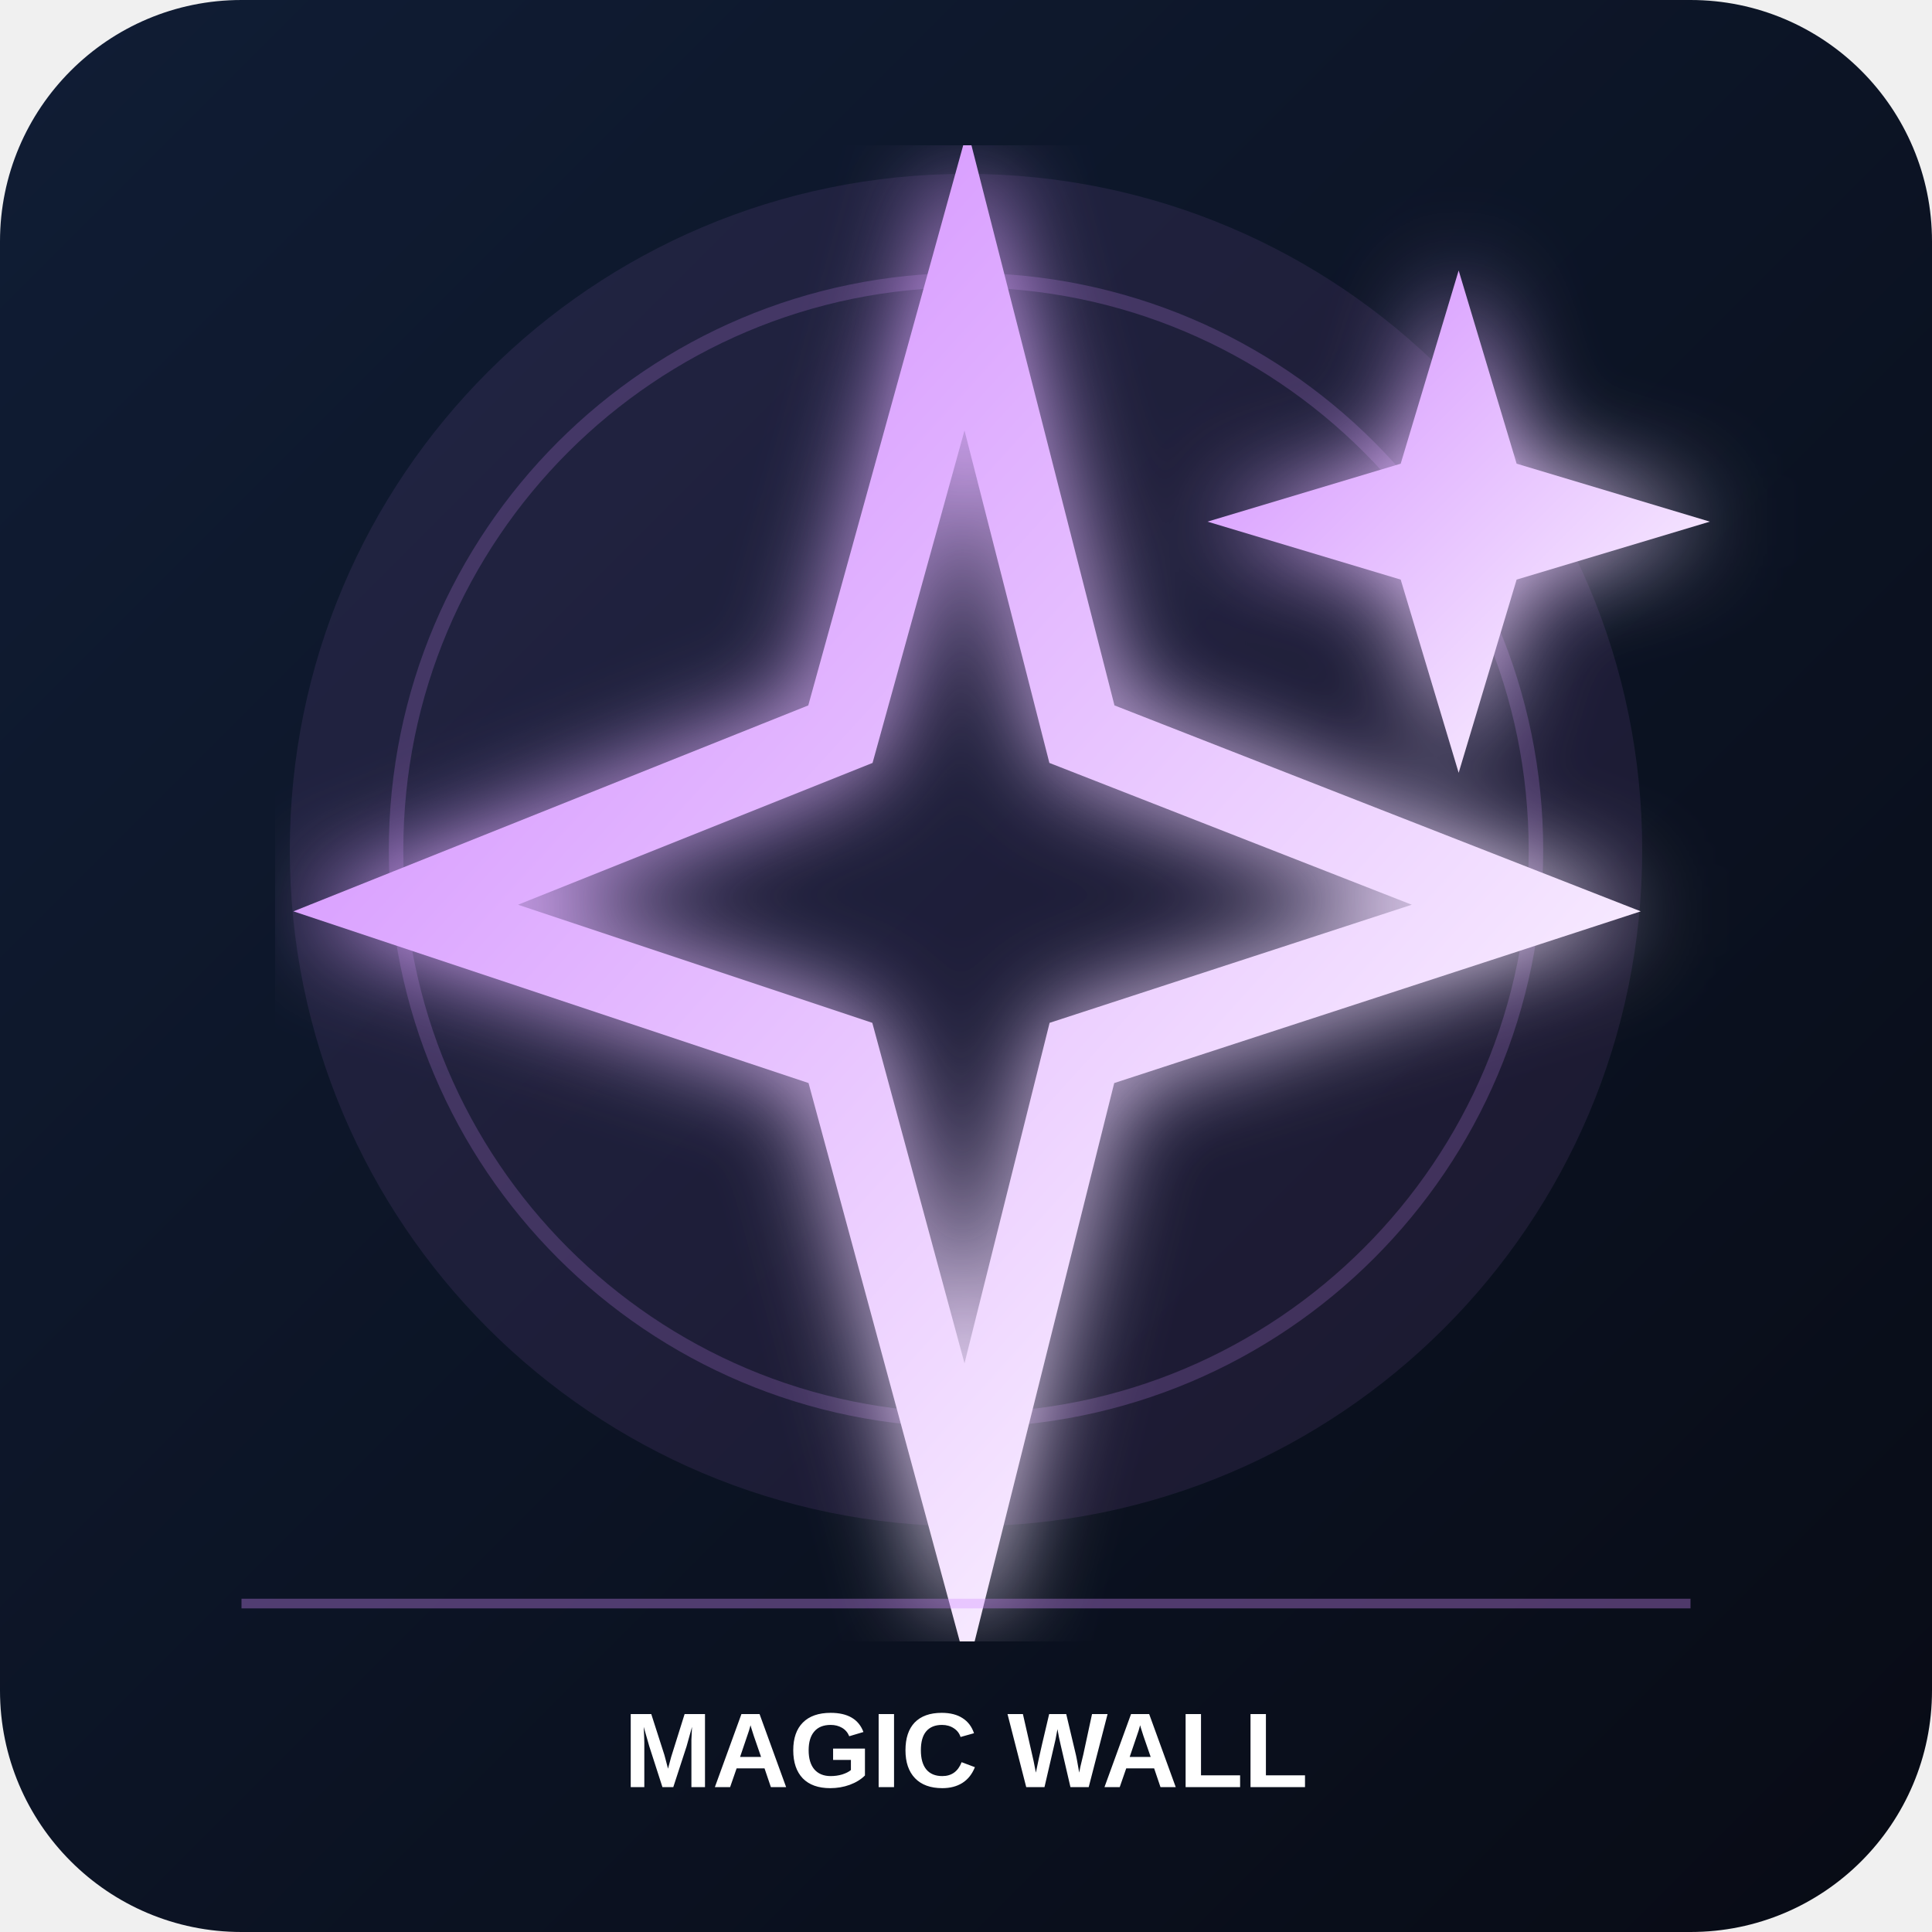
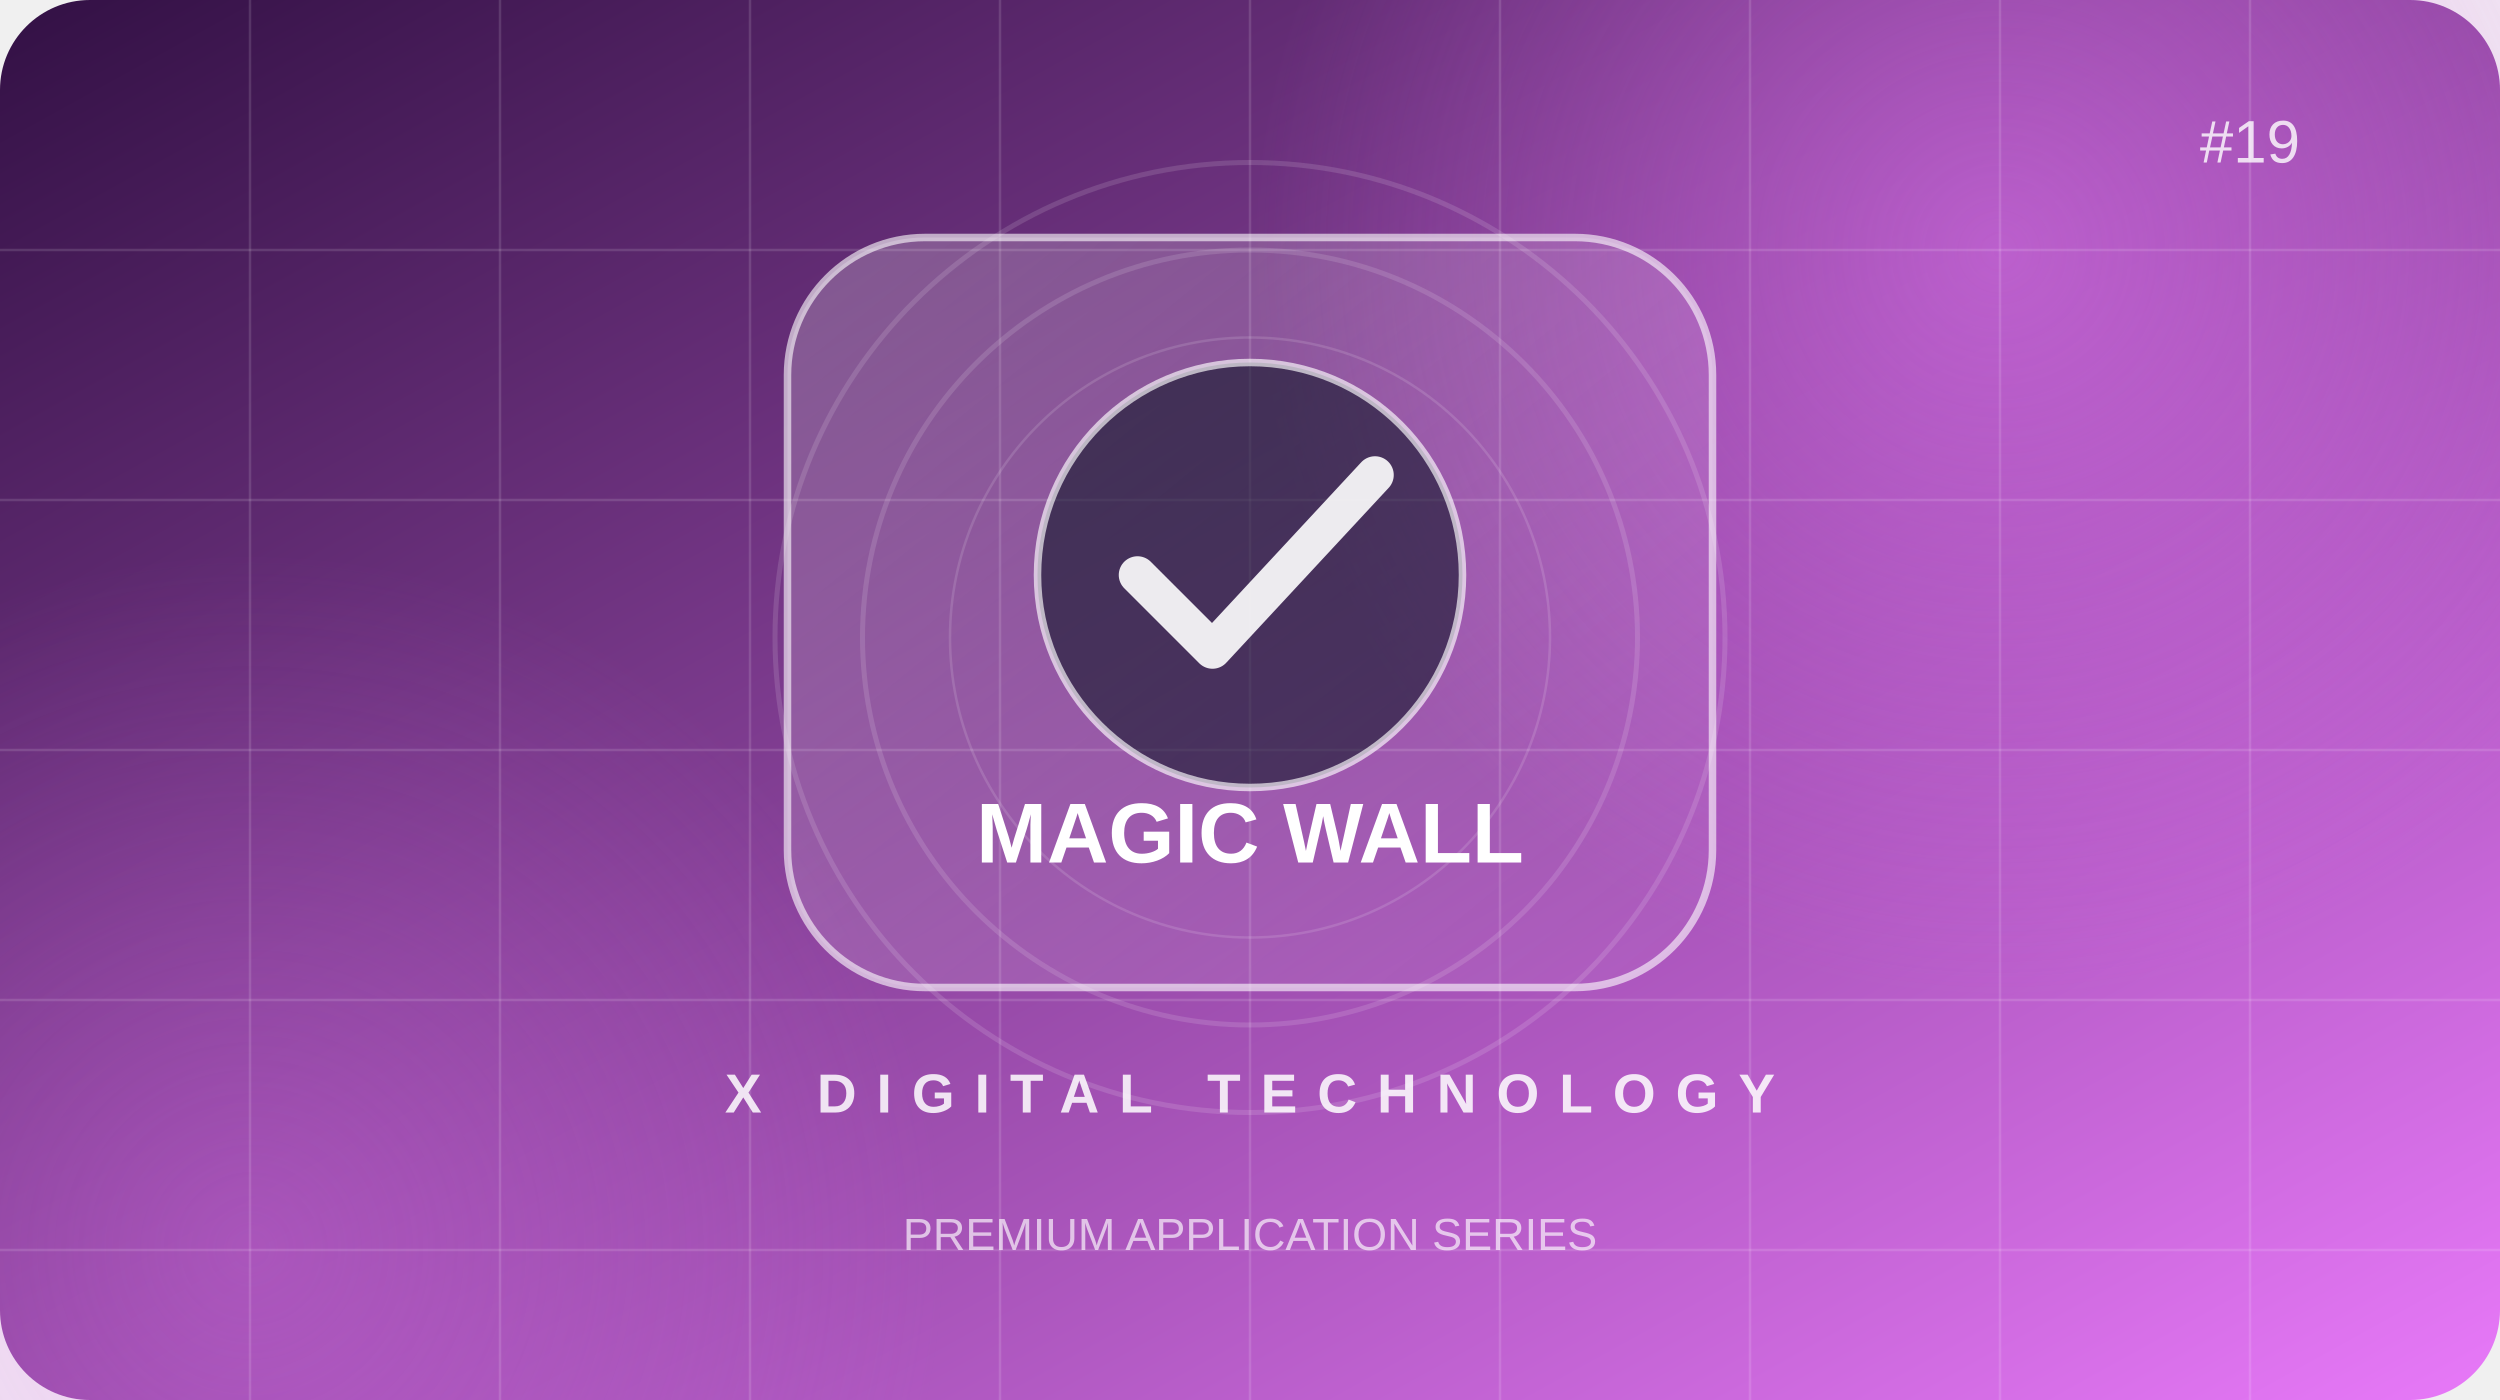
- <svg xmlns="http://www.w3.org/2000/svg" viewBox="0 0 200 200">
+ <svg xmlns="http://www.w3.org/2000/svg" width="1000" height="560" viewBox="0 0 1000 560">
  <defs>
    <linearGradient id="bg" x1="0" y1="0" x2="1" y2="1">
-       <stop offset="0" stop-color="#101d35" />
-       <stop offset="1" stop-color="#080b15" />
+       <stop offset="0" stop-color="#321044" />
+       <stop offset="1" stop-color="#e879f9" />
    </linearGradient>
-     <linearGradient id="g" x1="0" y1="0" x2="1" y2="1">
-       <stop offset="0" stop-color="#d18aff" />
-       <stop offset="1" stop-color="#ffffff" />
+     <radialGradient id="light">
+       <stop offset="0" stop-color="#e879f9" stop-opacity=".8" />
+       <stop offset="1" stop-color="#e879f9" stop-opacity="0" />
+     </radialGradient>
+     <linearGradient id="glass" x1="0" y1="0" x2="1" y2="1">
+       <stop offset="0" stop-color="#ffffff" stop-opacity=".22" />
+       <stop offset="1" stop-color="#ffffff" stop-opacity=".025" />
    </linearGradient>
-     <filter id="glow">
-       <feGaussianBlur stdDeviation="5" result="b" />
-       <feMerge>
-         <feMergeNode in="b" />
-         <feMergeNode in="SourceGraphic" />
-       </feMerge>
-     </filter>
  </defs>
-   <rect width="200" height="200" rx="25" fill="url(#bg)" />
-   <circle cx="100" cy="88" r="70" fill="#d18aff" opacity=".09" />
-   <circle cx="100" cy="88" r="59" fill="none" stroke="#d18aff" opacity=".20" stroke-width="1.5" />
-   <g filter="url(#glow)">
-     <path d="M100 29 L112 76 L158 94 L112 109 L100 157 L87 109 L42 94 L87 76 Z" fill="none" stroke="url(#g)" stroke-width="8" />
-     <path d="M151 28 L157 48 L177 54 L157 60 L151 80 L145 60 L125 54 L145 48 Z" fill="url(#g)" />
+   <rect width="1000" height="560" rx="36" fill="url(#bg)" />
+   <circle cx="800" cy="100" r="300" fill="url(#light)" opacity=".65" />
+   <circle cx="100" cy="500" r="280" fill="url(#light)" opacity=".4" />
+   <g stroke="#ffffff" stroke-opacity=".13" fill="none">
+     <path d="M0 100 H1000 M0 200 H1000 M0 300 H1000 M0 400 H1000 M0 500 H1000" />
+     <path d="M100 0 V560 M200 0 V560 M300 0 V560 M400 0 V560 M500 0 V560 M600 0 V560 M700 0 V560 M800 0 V560 M900 0 V560" />
+     <circle cx="500" cy="255" r="190" stroke-width="2" />
+     <circle cx="500" cy="255" r="155" stroke-width="2" />
+     <circle cx="500" cy="255" r="120" stroke-width="1" />
  </g>
-   <path d="M25 166 H175" stroke="#d18aff" opacity=".35" />
-   <text x="100" y="185" text-anchor="middle" font-family="Arial,sans-serif" font-size="11" font-weight="bold" fill="#ffffff">MAGIC WALL</text>
+   <rect x="315" y="95" width="370" height="300" rx="55" fill="url(#glass)" stroke="#ffffff" stroke-opacity=".6" stroke-width="3" />
+   <circle cx="500" cy="230" r="85" fill="#07111f" fill-opacity=".55" stroke="#ffffff" stroke-opacity=".65" stroke-width="3" />
+   <path d="M455 230 L485 260 L550 190" fill="none" stroke="#ffffff" stroke-width="15" stroke-linecap="round" stroke-linejoin="round" opacity=".9" />
+   <text x="500" y="345" text-anchor="middle" font-family="Arial,sans-serif" font-size="34" font-weight="900" fill="#ffffff">MAGIC WALL</text>
+   <text x="500" y="445" text-anchor="middle" font-family="Arial,sans-serif" font-size="22" font-weight="bold" letter-spacing="8" fill="#ffffff" opacity=".85">
+       X DIGITAL TECHNOLOGY
+     </text>
+   <text x="500" y="500" text-anchor="middle" font-family="Arial,sans-serif" font-size="18" fill="#ffffff" opacity=".65">PREMIUM APPLICATION SERIES</text>
+   <text x="920" y="65" text-anchor="end" font-family="Arial,sans-serif" font-size="24" fill="#ffffff" opacity=".8">#19</text>
</svg>
